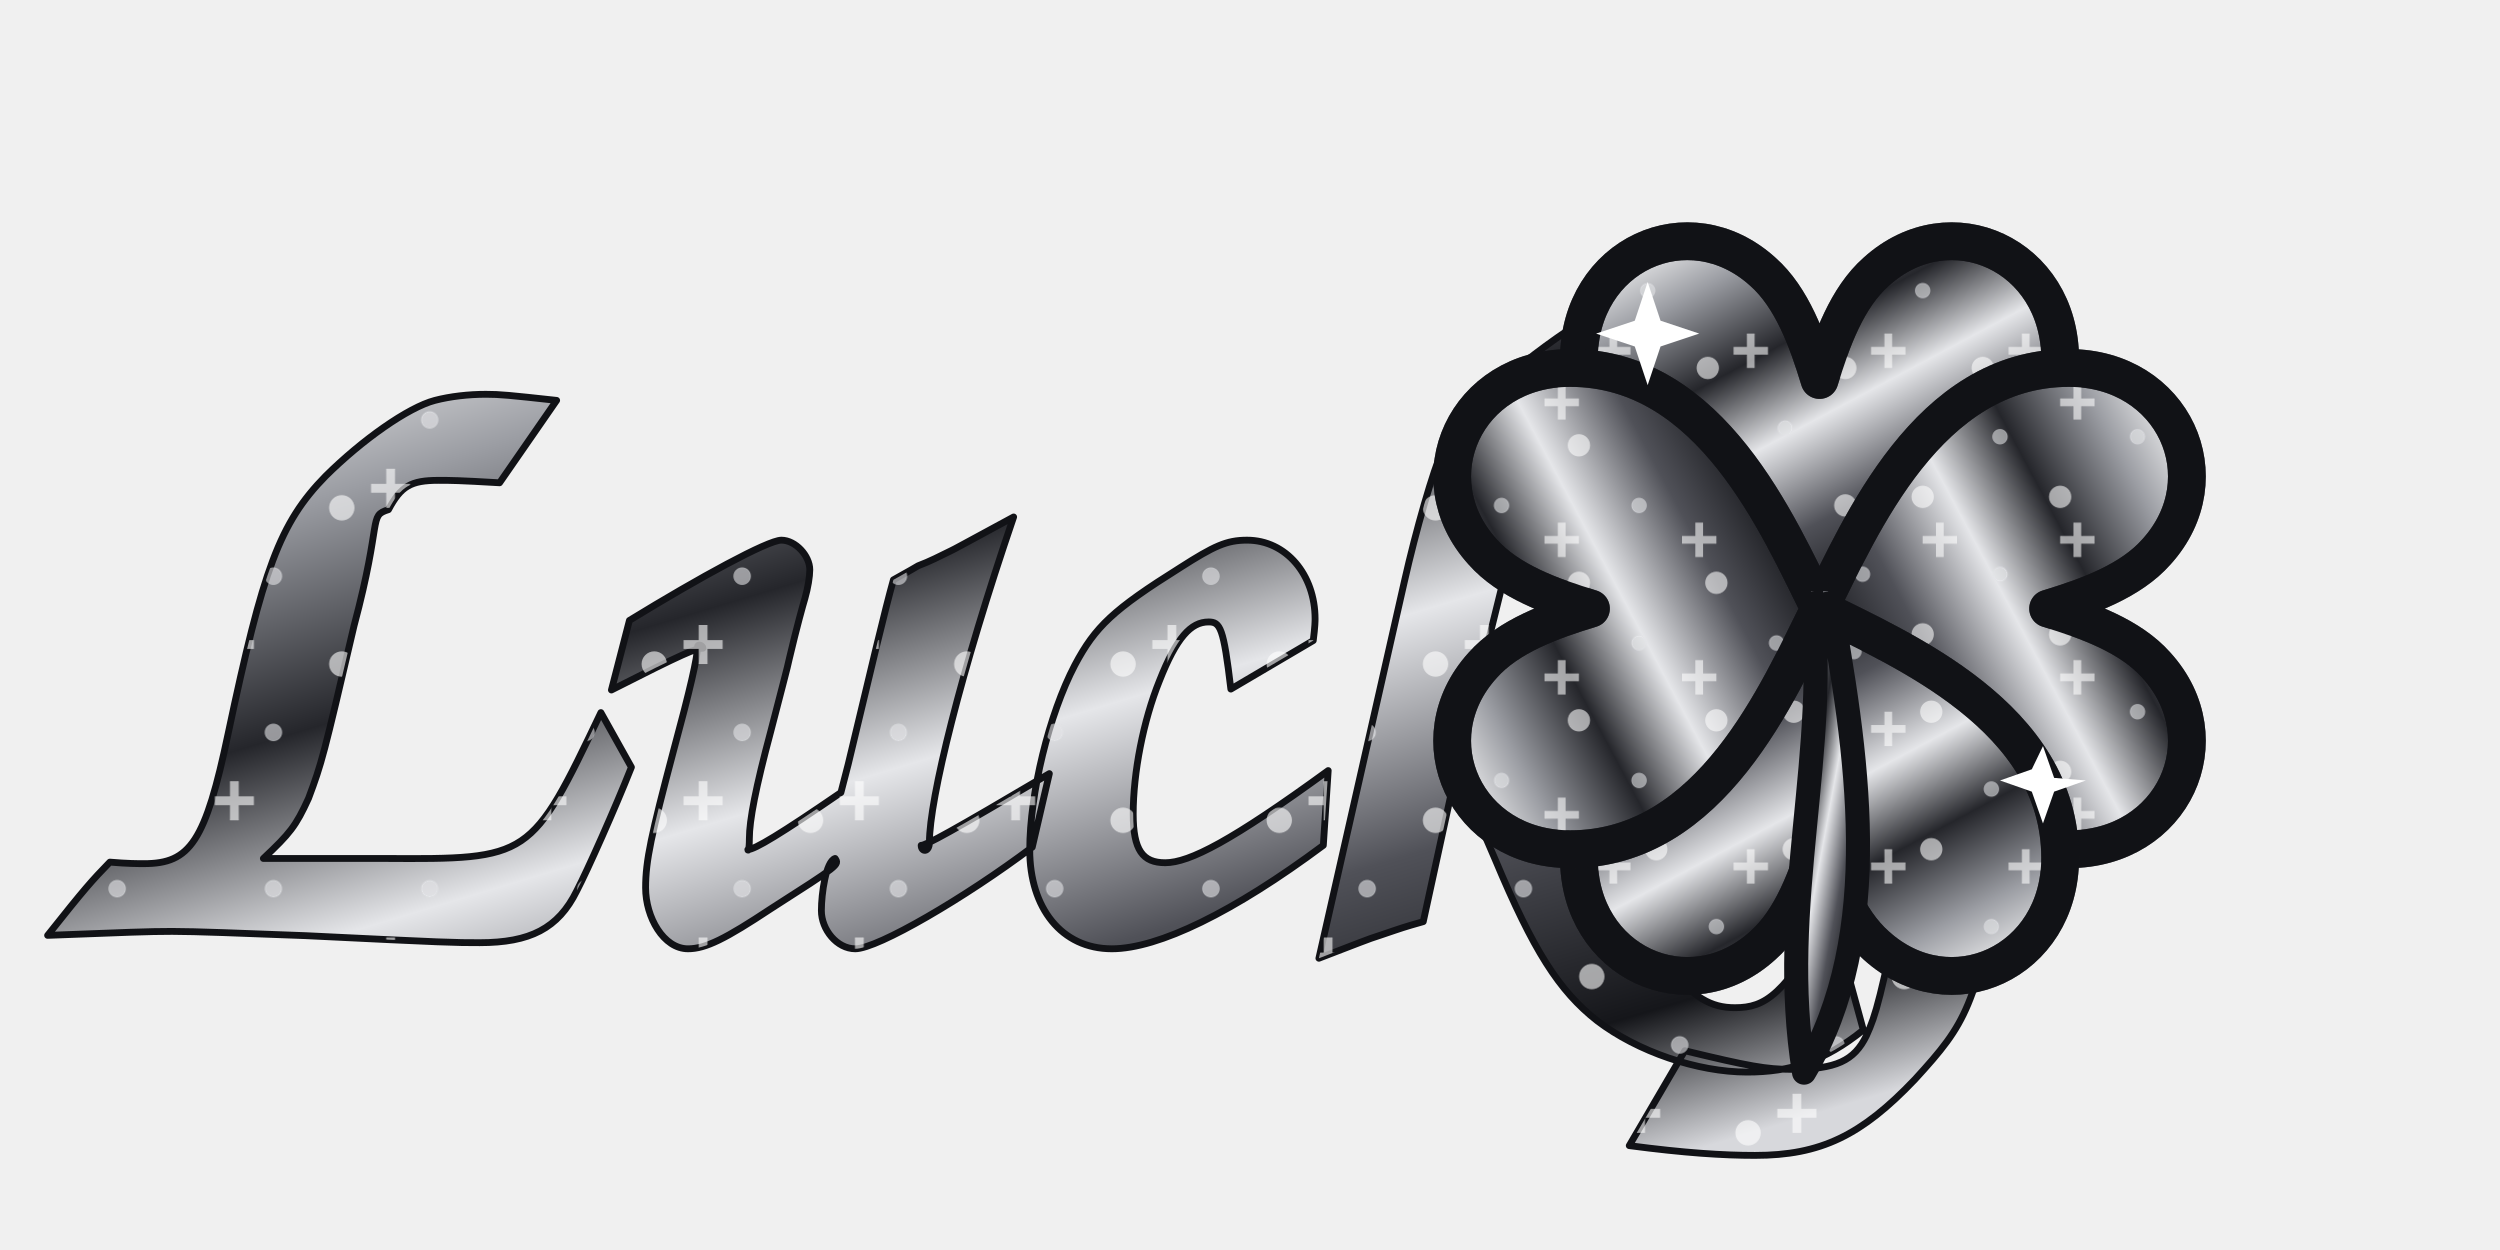
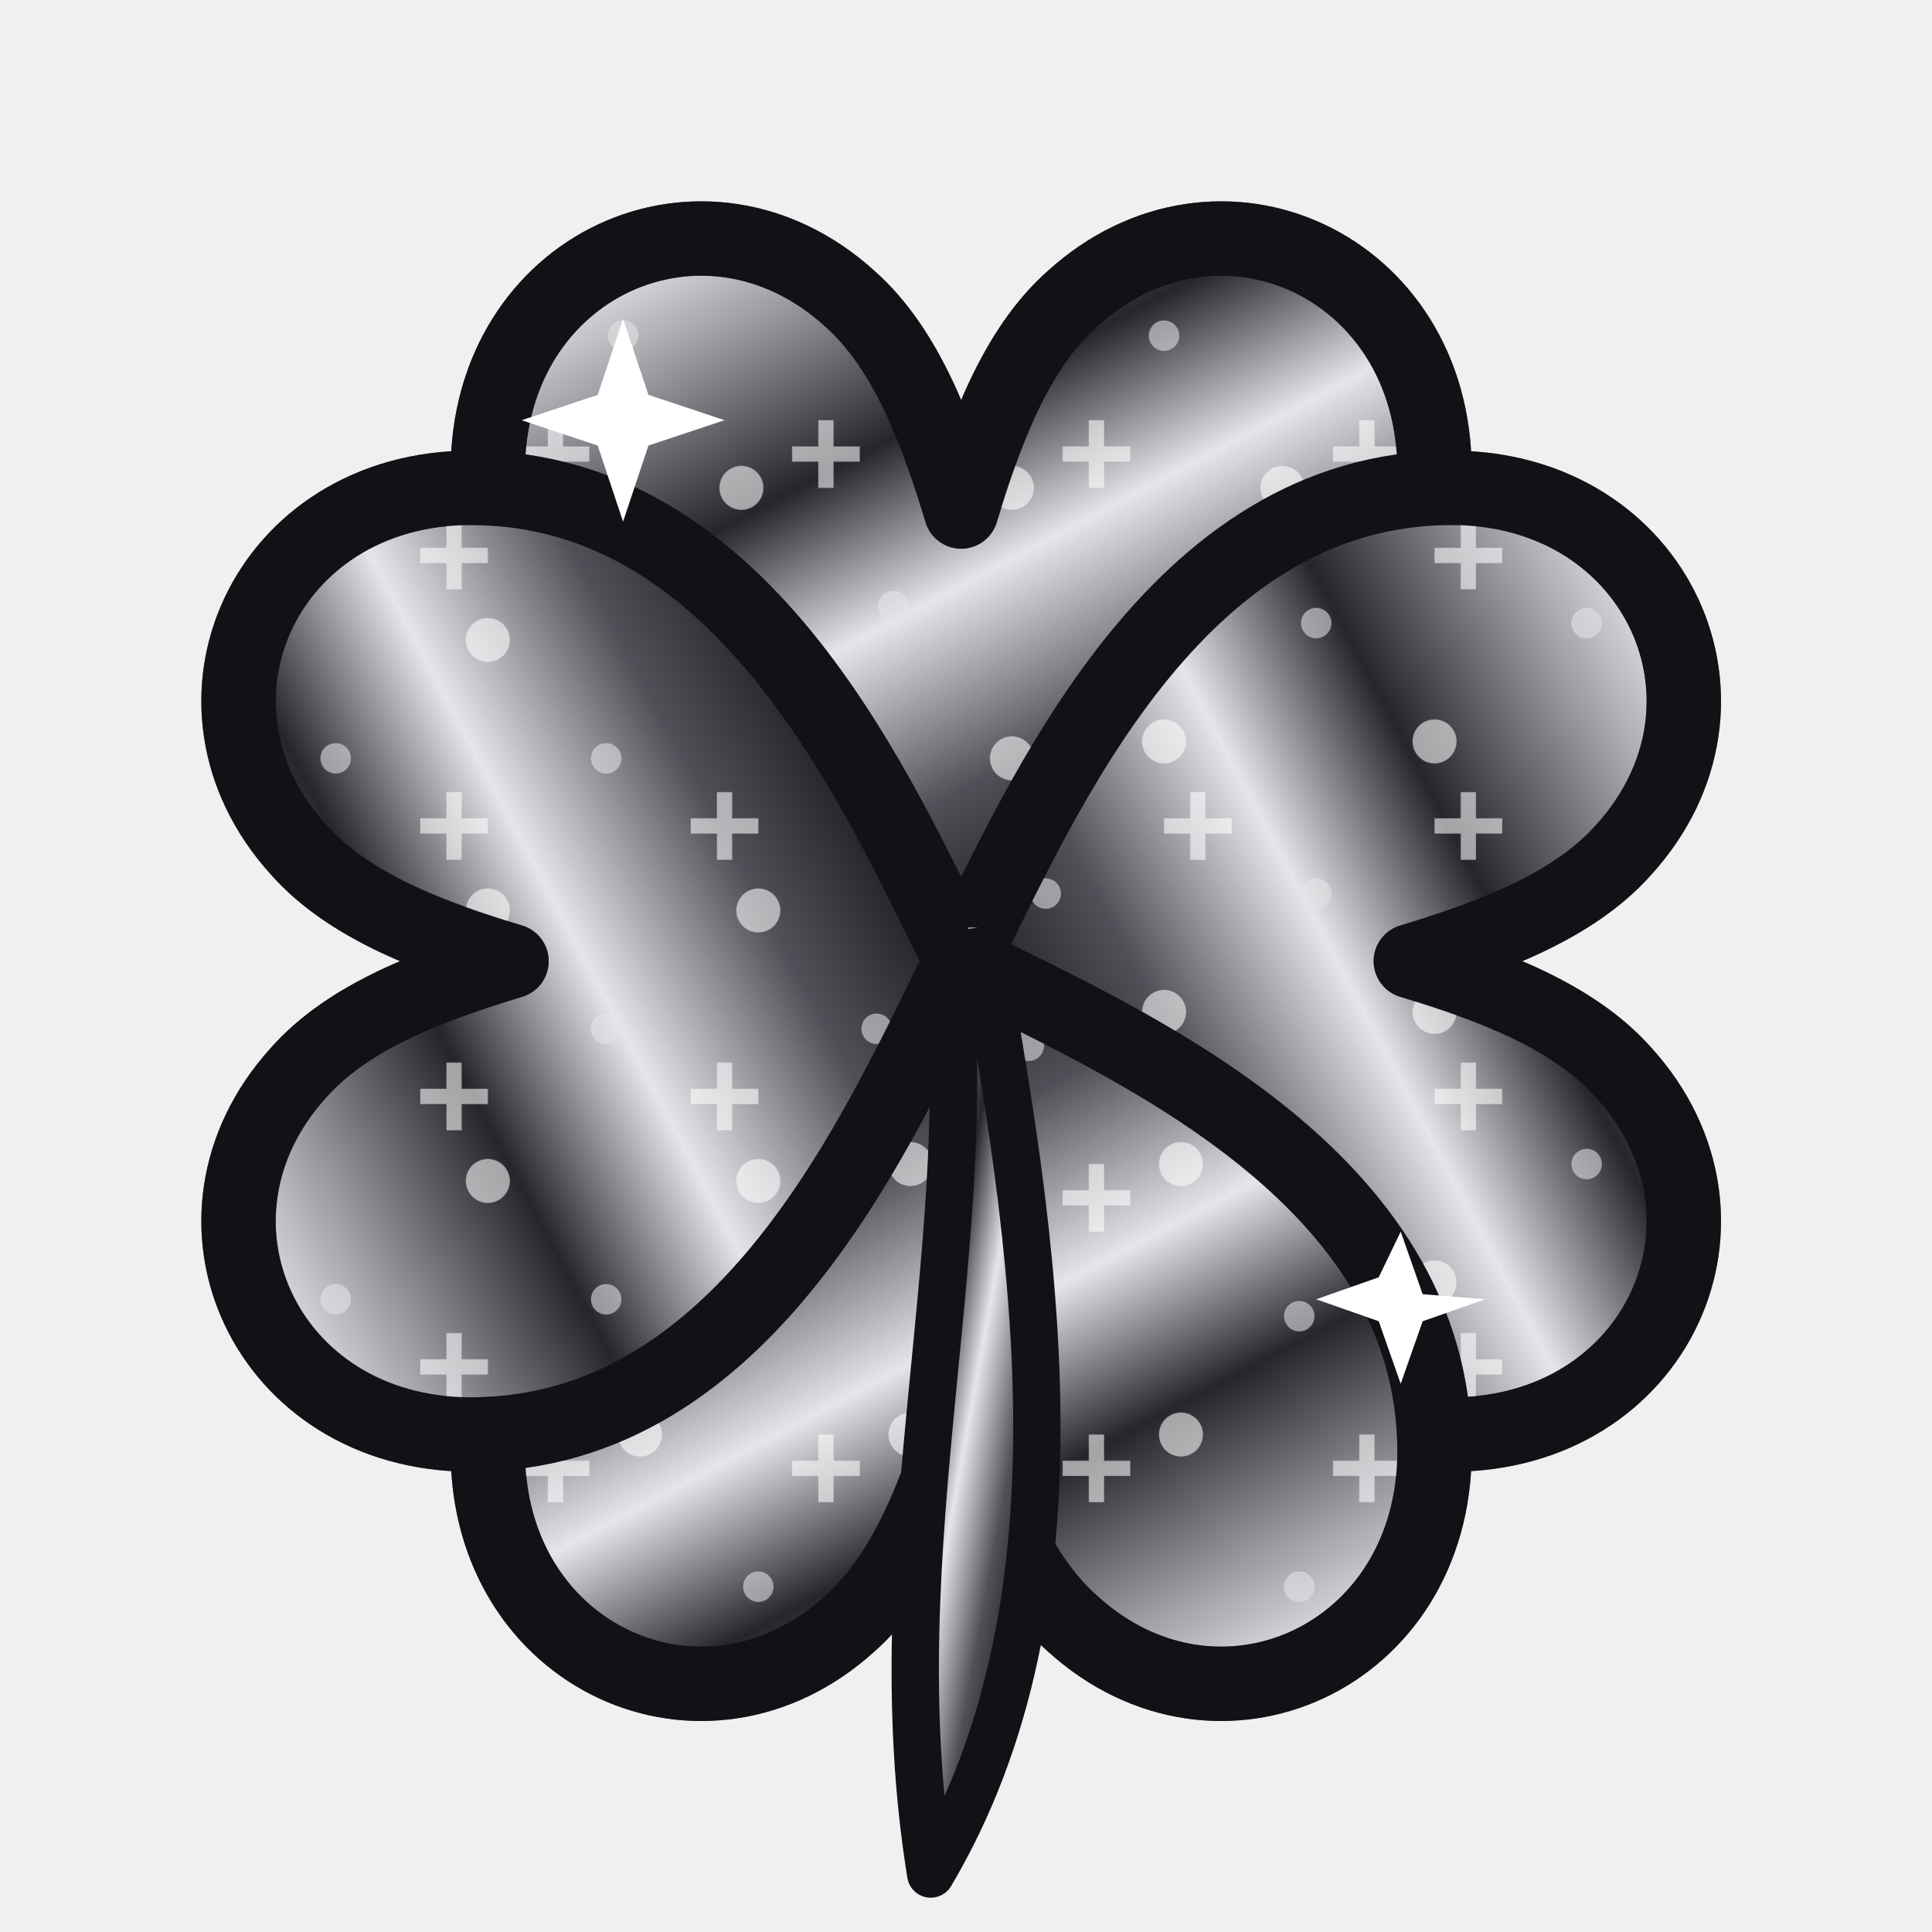
- <svg xmlns="http://www.w3.org/2000/svg" viewBox="0 0 128 64">
+ <svg xmlns="http://www.w3.org/2000/svg" viewBox="0 0 64 64">
  <defs>
    <linearGradient id="silver" x1=".1" y1="0" x2=".8" y2="1">
      <stop offset="0" stop-color="#fff" />
      <stop offset=".16" stop-color="#9b9da3" />
      <stop offset=".34" stop-color="#25262b" />
      <stop offset=".51" stop-color="#e5e6e9" />
      <stop offset=".7" stop-color="#505158" />
      <stop offset=".88" stop-color="#15161a" />
      <stop offset="1" stop-color="#d7d8dc" />
    </linearGradient>
    <linearGradient id="stem" x1="0" y1="0" x2="1" y2="1">
      <stop stop-color="#fff" />
      <stop offset=".42" stop-color="#55565d" />
      <stop offset=".7" stop-color="#17181c" />
      <stop offset="1" stop-color="#d9dade" />
    </linearGradient>
    <pattern id="sparkle-dust" width="8" height="8" patternUnits="userSpaceOnUse">
      <circle cx="1.5" cy="2" r=".65" fill="#fff" />
      <circle cx="6" cy="5.5" r=".45" fill="#e2e3e6" />
      <path d="M4 0v2M3 1h2" stroke="#fff" stroke-width=".45" />
    </pattern>
    <path id="leaflet" d="M32 32c-4.8-2.4-14-6.3-14-14.5 0-6.1 6.4-9 10.7-5.1 1.7 1.5 2.6 4 3.3 6.3.7-2.3 1.6-4.8 3.3-6.3C39.6 8.5 46 11.4 46 17.5 46 25.7 36.8 29.6 32 32Z" />
    <g id="leaves">
      <use href="#leaflet" fill="url(#silver)" />
      <use href="#leaflet" fill="url(#sparkle-dust)" opacity=".58" />
      <use href="#leaflet" transform="rotate(90 32 32)" fill="url(#silver)" />
      <use href="#leaflet" transform="rotate(90 32 32)" fill="url(#sparkle-dust)" opacity=".58" />
      <use href="#leaflet" transform="rotate(180 32 32)" fill="url(#silver)" />
      <use href="#leaflet" transform="rotate(180 32 32)" fill="url(#sparkle-dust)" opacity=".58" />
      <use href="#leaflet" transform="rotate(270 32 32)" fill="url(#silver)" />
      <use href="#leaflet" transform="rotate(270 32 32)" fill="url(#sparkle-dust)" opacity=".58" />
    </g>
  </defs>
-   <text x="2" y="48" textLength="62" lengthAdjust="spacingAndGlyphs" font-family="'Brush Script MT', 'Segoe Script', 'URW Chancery L', cursive" font-size="45" font-style="italic" font-weight="700" fill="url(#silver)" stroke="#111216" stroke-width=".35" stroke-linejoin="round">Lucky</text>
-   <text x="2" y="48" textLength="62" lengthAdjust="spacingAndGlyphs" font-family="'Brush Script MT', 'Segoe Script', 'URW Chancery L', cursive" font-size="45" font-style="italic" font-weight="700" fill="url(#sparkle-dust)" opacity=".6">Lucky</text>
-   <g transform="translate(65 3) scale(.88)">
+   <g transform="translate(-4 -4) scale(1.12)">
    <g fill="none" stroke="#111216" stroke-width="2.2" stroke-linejoin="round" stroke-linecap="round">
      <use href="#leaves" />
    </g>
    <path d="M31.5 31c1.2 9-2 18.2-.4 28 4.8-8.1 3.1-18.7 1.4-28" fill="url(#silver)" stroke="#111216" stroke-width="1.4" stroke-linejoin="round" />
    <path d="m22 13 .75 2.25L25 16l-2.25.75L22 19l-.75-2.25L19 16l2.25-.75L22 13Zm23 27 .65 1.85L47.5 42l-1.85.65L45 44.5l-.65-1.85L42.5 42l1.85-.65L45 40Z" fill="#fff" />
  </g>
</svg>
